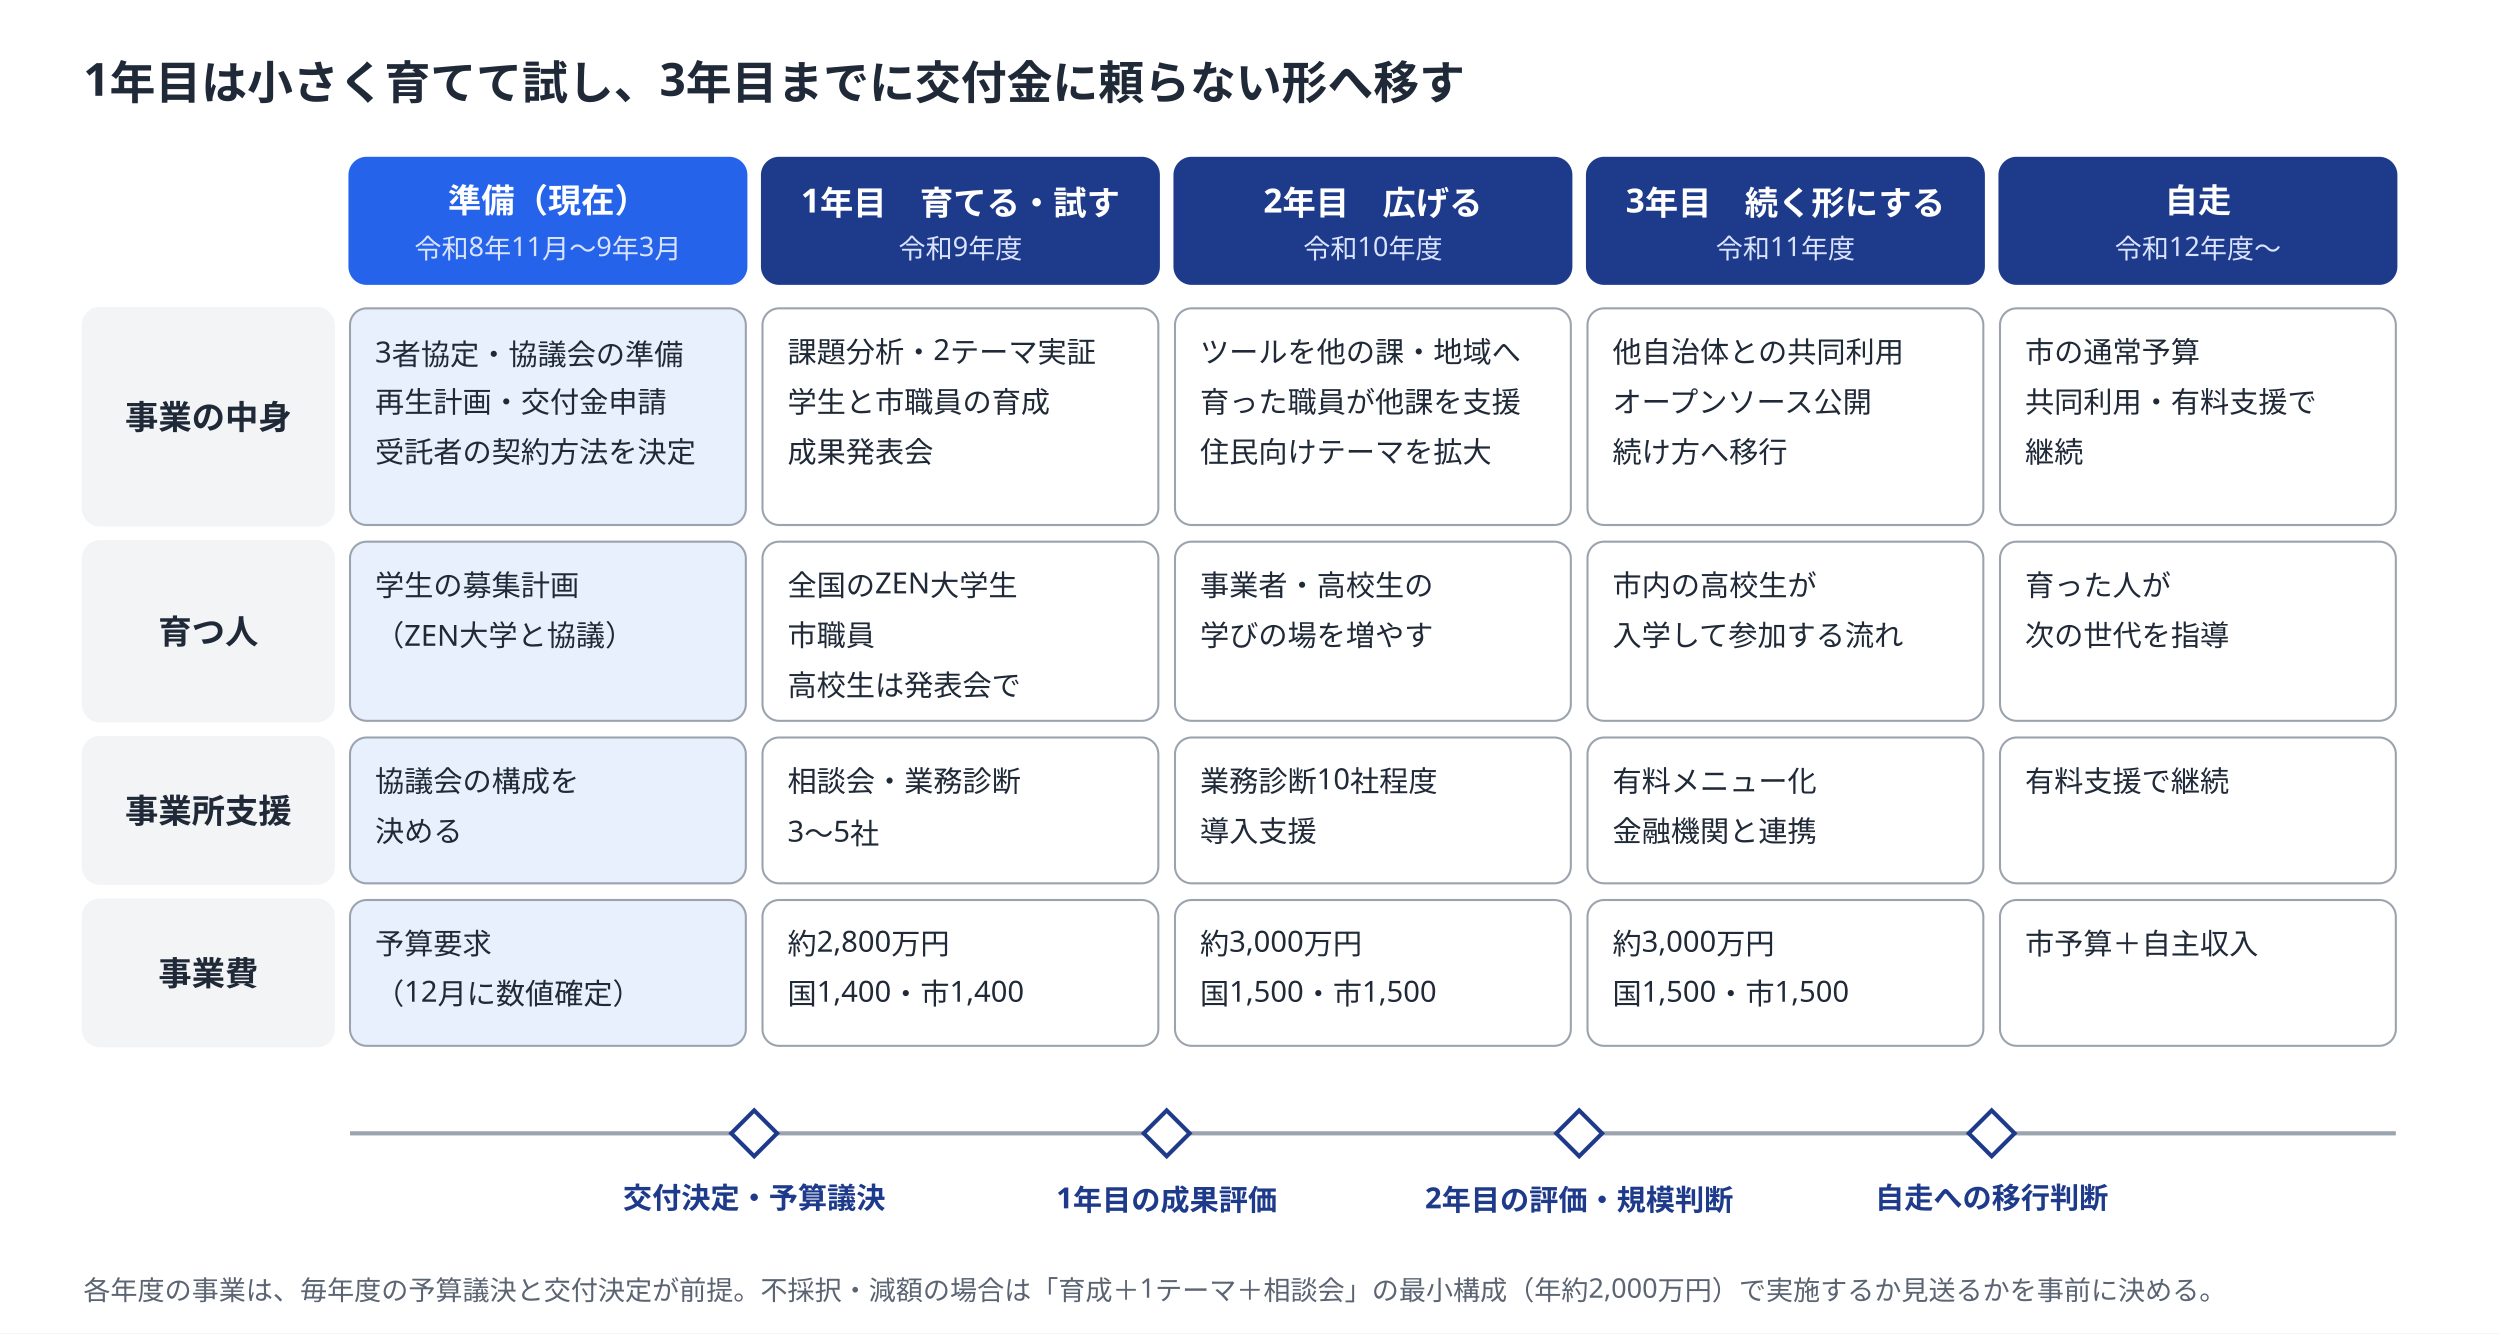
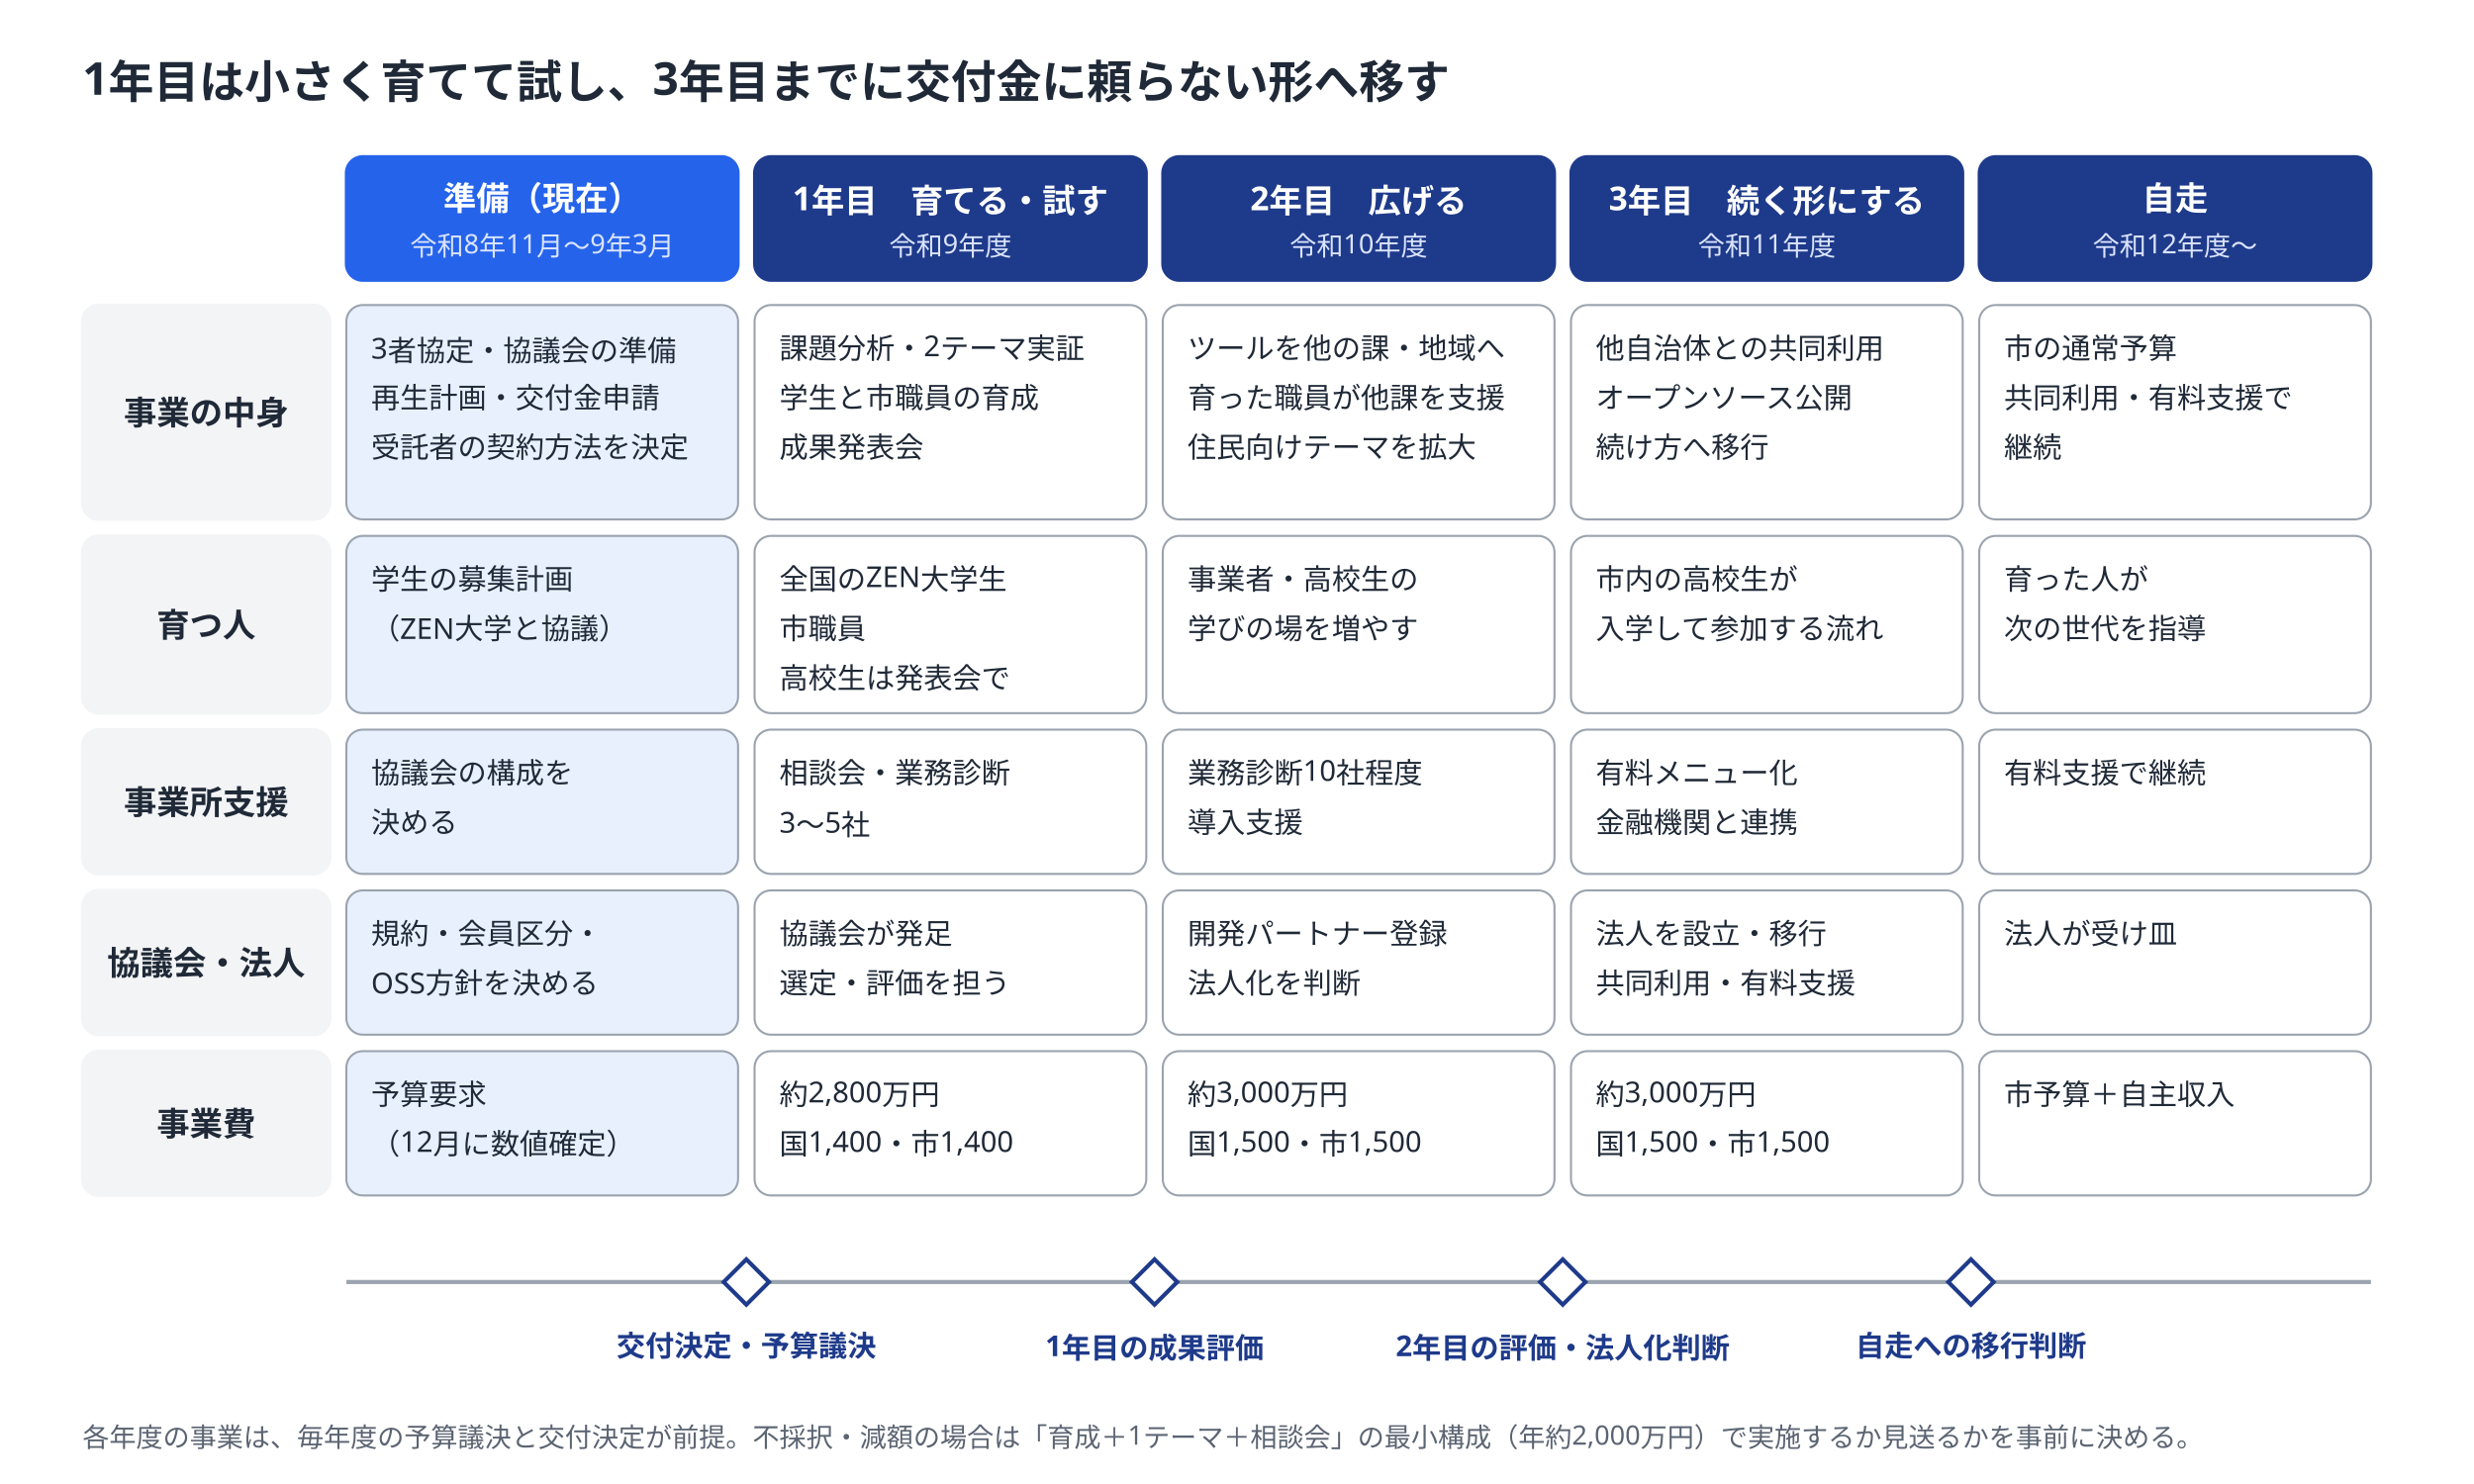
- <svg xmlns="http://www.w3.org/2000/svg" width="1200" height="640" viewBox="0 0 1200 640" font-family="'IPAPGothic','IPAGothic',sans-serif">
-   <rect width="1200" height="640" fill="#ffffff" />
+ <svg xmlns="http://www.w3.org/2000/svg" width="1200" height="720" viewBox="0 0 1200 720" font-family="'IPAPGothic','IPAGothic',sans-serif">
+   <rect width="1200" height="720" fill="#ffffff" />
  <defs>
    <marker id="a" viewBox="0 0 10 10" refX="9" refY="5" markerWidth="7" markerHeight="7" orient="auto-start-reverse">
      <path d="M0 0L10 5L0 10z" fill="#9aa3ae" />
    </marker>
    <marker id="b" viewBox="0 0 10 10" refX="9" refY="5" markerWidth="7" markerHeight="7" orient="auto-start-reverse">
      <path d="M0 0L10 5L0 10z" fill="#2563eb" />
    </marker>
    <marker id="g" viewBox="0 0 10 10" refX="9" refY="5" markerWidth="7" markerHeight="7" orient="auto-start-reverse">
      <path d="M0 0L10 5L0 10z" fill="#15803d" />
    </marker>
  </defs>
  <text x="40" y="46" font-size="22" fill="#1f2937" font-weight="700" text-anchor="start">1年目は小さく育てて試し、3年目までに交付金に頼らない形へ移す</text>
  <rect x="168" y="76" width="190" height="60" rx="8" fill="#2563eb" stroke="#2563eb" stroke-width="1.5" />
  <text x="263.0" y="102" font-size="16" fill="#ffffff" font-weight="700" text-anchor="middle">準備（現在）</text>
  <text x="263.0" y="124" font-size="13" fill="#dbe4ff" font-weight="400" text-anchor="middle">令和8年11月〜9年3月</text>
  <rect x="366" y="76" width="190" height="60" rx="8" fill="#1e3a8a" stroke="#1e3a8a" stroke-width="1.5" />
  <text x="461.0" y="102" font-size="16" fill="#ffffff" font-weight="700" text-anchor="middle">1年目　育てる・試す</text>
  <text x="461.0" y="124" font-size="13" fill="#dbe4ff" font-weight="400" text-anchor="middle">令和9年度</text>
  <rect x="564" y="76" width="190" height="60" rx="8" fill="#1e3a8a" stroke="#1e3a8a" stroke-width="1.5" />
  <text x="659.0" y="102" font-size="16" fill="#ffffff" font-weight="700" text-anchor="middle">2年目　広げる</text>
  <text x="659.0" y="124" font-size="13" fill="#dbe4ff" font-weight="400" text-anchor="middle">令和10年度</text>
  <rect x="762" y="76" width="190" height="60" rx="8" fill="#1e3a8a" stroke="#1e3a8a" stroke-width="1.5" />
  <text x="857.0" y="102" font-size="16" fill="#ffffff" font-weight="700" text-anchor="middle">3年目　続く形にする</text>
  <text x="857.0" y="124" font-size="13" fill="#dbe4ff" font-weight="400" text-anchor="middle">令和11年度</text>
  <rect x="960" y="76" width="190" height="60" rx="8" fill="#1e3a8a" stroke="#1e3a8a" stroke-width="1.5" />
  <text x="1055.0" y="102" font-size="16" fill="#ffffff" font-weight="700" text-anchor="middle">自走</text>
  <text x="1055.0" y="124" font-size="13" fill="#dbe4ff" font-weight="400" text-anchor="middle">令和12年度〜</text>
  <rect x="40" y="148" width="120" height="104" rx="8" fill="#f3f4f6" stroke="#f3f4f6" stroke-width="1.5" />
  <text x="100" y="206.0" font-size="16" fill="#1f2937" font-weight="700" text-anchor="middle">事業の中身</text>
  <rect x="168" y="148" width="190" height="104" rx="8" fill="#e8f0fe" stroke="#9aa3ae" stroke-width="1" />
  <text x="180" y="174" font-size="14" fill="#1f2937" font-weight="400" text-anchor="start">3者協定・協議会の準備</text>
  <text x="180" y="198" font-size="14" fill="#1f2937" font-weight="400" text-anchor="start">再生計画・交付金申請</text>
  <text x="180" y="222" font-size="14" fill="#1f2937" font-weight="400" text-anchor="start">受託者の契約方法を決定</text>
  <rect x="366" y="148" width="190" height="104" rx="8" fill="#ffffff" stroke="#9aa3ae" stroke-width="1" />
  <text x="378" y="174" font-size="14" fill="#1f2937" font-weight="400" text-anchor="start">課題分析・2テーマ実証</text>
  <text x="378" y="198" font-size="14" fill="#1f2937" font-weight="400" text-anchor="start">学生と市職員の育成</text>
  <text x="378" y="222" font-size="14" fill="#1f2937" font-weight="400" text-anchor="start">成果発表会</text>
  <rect x="564" y="148" width="190" height="104" rx="8" fill="#ffffff" stroke="#9aa3ae" stroke-width="1" />
  <text x="576" y="174" font-size="14" fill="#1f2937" font-weight="400" text-anchor="start">ツールを他の課・地域へ</text>
  <text x="576" y="198" font-size="14" fill="#1f2937" font-weight="400" text-anchor="start">育った職員が他課を支援</text>
  <text x="576" y="222" font-size="14" fill="#1f2937" font-weight="400" text-anchor="start">住民向けテーマを拡大</text>
  <rect x="762" y="148" width="190" height="104" rx="8" fill="#ffffff" stroke="#9aa3ae" stroke-width="1" />
  <text x="774" y="174" font-size="14" fill="#1f2937" font-weight="400" text-anchor="start">他自治体との共同利用</text>
  <text x="774" y="198" font-size="14" fill="#1f2937" font-weight="400" text-anchor="start">オープンソース公開</text>
  <text x="774" y="222" font-size="14" fill="#1f2937" font-weight="400" text-anchor="start">続け方へ移行</text>
  <rect x="960" y="148" width="190" height="104" rx="8" fill="#ffffff" stroke="#9aa3ae" stroke-width="1" />
  <text x="972" y="174" font-size="14" fill="#1f2937" font-weight="400" text-anchor="start">市の通常予算</text>
  <text x="972" y="198" font-size="14" fill="#1f2937" font-weight="400" text-anchor="start">共同利用・有料支援で</text>
  <text x="972" y="222" font-size="14" fill="#1f2937" font-weight="400" text-anchor="start">継続</text>
  <rect x="40" y="260" width="120" height="86" rx="8" fill="#f3f4f6" stroke="#f3f4f6" stroke-width="1.5" />
  <text x="100" y="309.0" font-size="16" fill="#1f2937" font-weight="700" text-anchor="middle">育つ人</text>
  <rect x="168" y="260" width="190" height="86" rx="8" fill="#e8f0fe" stroke="#9aa3ae" stroke-width="1" />
  <text x="180" y="286" font-size="14" fill="#1f2937" font-weight="400" text-anchor="start">学生の募集計画</text>
  <text x="180" y="310" font-size="14" fill="#1f2937" font-weight="400" text-anchor="start">（ZEN大学と協議）</text>
  <rect x="366" y="260" width="190" height="86" rx="8" fill="#ffffff" stroke="#9aa3ae" stroke-width="1" />
  <text x="378" y="286" font-size="14" fill="#1f2937" font-weight="400" text-anchor="start">全国のZEN大学生</text>
  <text x="378" y="310" font-size="14" fill="#1f2937" font-weight="400" text-anchor="start">市職員</text>
  <text x="378" y="334" font-size="14" fill="#1f2937" font-weight="400" text-anchor="start">高校生は発表会で</text>
  <rect x="564" y="260" width="190" height="86" rx="8" fill="#ffffff" stroke="#9aa3ae" stroke-width="1" />
  <text x="576" y="286" font-size="14" fill="#1f2937" font-weight="400" text-anchor="start">事業者・高校生の</text>
  <text x="576" y="310" font-size="14" fill="#1f2937" font-weight="400" text-anchor="start">学びの場を増やす</text>
  <rect x="762" y="260" width="190" height="86" rx="8" fill="#ffffff" stroke="#9aa3ae" stroke-width="1" />
  <text x="774" y="286" font-size="14" fill="#1f2937" font-weight="400" text-anchor="start">市内の高校生が</text>
  <text x="774" y="310" font-size="14" fill="#1f2937" font-weight="400" text-anchor="start">入学して参加する流れ</text>
  <rect x="960" y="260" width="190" height="86" rx="8" fill="#ffffff" stroke="#9aa3ae" stroke-width="1" />
  <text x="972" y="286" font-size="14" fill="#1f2937" font-weight="400" text-anchor="start">育った人が</text>
  <text x="972" y="310" font-size="14" fill="#1f2937" font-weight="400" text-anchor="start">次の世代を指導</text>
  <rect x="40" y="354" width="120" height="70" rx="8" fill="#f3f4f6" stroke="#f3f4f6" stroke-width="1.5" />
  <text x="100" y="395.0" font-size="16" fill="#1f2937" font-weight="700" text-anchor="middle">事業所支援</text>
  <rect x="168" y="354" width="190" height="70" rx="8" fill="#e8f0fe" stroke="#9aa3ae" stroke-width="1" />
  <text x="180" y="380" font-size="14" fill="#1f2937" font-weight="400" text-anchor="start">協議会の構成を</text>
  <text x="180" y="404" font-size="14" fill="#1f2937" font-weight="400" text-anchor="start">決める</text>
  <rect x="366" y="354" width="190" height="70" rx="8" fill="#ffffff" stroke="#9aa3ae" stroke-width="1" />
  <text x="378" y="380" font-size="14" fill="#1f2937" font-weight="400" text-anchor="start">相談会・業務診断</text>
  <text x="378" y="404" font-size="14" fill="#1f2937" font-weight="400" text-anchor="start">3〜5社</text>
  <rect x="564" y="354" width="190" height="70" rx="8" fill="#ffffff" stroke="#9aa3ae" stroke-width="1" />
  <text x="576" y="380" font-size="14" fill="#1f2937" font-weight="400" text-anchor="start">業務診断10社程度</text>
  <text x="576" y="404" font-size="14" fill="#1f2937" font-weight="400" text-anchor="start">導入支援</text>
  <rect x="762" y="354" width="190" height="70" rx="8" fill="#ffffff" stroke="#9aa3ae" stroke-width="1" />
  <text x="774" y="380" font-size="14" fill="#1f2937" font-weight="400" text-anchor="start">有料メニュー化</text>
  <text x="774" y="404" font-size="14" fill="#1f2937" font-weight="400" text-anchor="start">金融機関と連携</text>
  <rect x="960" y="354" width="190" height="70" rx="8" fill="#ffffff" stroke="#9aa3ae" stroke-width="1" />
  <text x="972" y="380" font-size="14" fill="#1f2937" font-weight="400" text-anchor="start">有料支援で継続</text>
  <rect x="40" y="432" width="120" height="70" rx="8" fill="#f3f4f6" stroke="#f3f4f6" stroke-width="1.5" />
-   <text x="100" y="473.0" font-size="16" fill="#1f2937" font-weight="700" text-anchor="middle">事業費</text>
+   <text x="100" y="473.0" font-size="16" fill="#1f2937" font-weight="700" text-anchor="middle">協議会・法人</text>
  <rect x="168" y="432" width="190" height="70" rx="8" fill="#e8f0fe" stroke="#9aa3ae" stroke-width="1" />
-   <text x="180" y="458" font-size="14" fill="#1f2937" font-weight="400" text-anchor="start">予算要求</text>
-   <text x="180" y="482" font-size="14" fill="#1f2937" font-weight="400" text-anchor="start">（12月に数値確定）</text>
+   <text x="180" y="458" font-size="14" fill="#1f2937" font-weight="400" text-anchor="start">規約・会員区分・</text>
+   <text x="180" y="482" font-size="14" fill="#1f2937" font-weight="400" text-anchor="start">OSS方針を決める</text>
  <rect x="366" y="432" width="190" height="70" rx="8" fill="#ffffff" stroke="#9aa3ae" stroke-width="1" />
-   <text x="378" y="458" font-size="14" fill="#1f2937" font-weight="400" text-anchor="start">約2,800万円</text>
-   <text x="378" y="482" font-size="14" fill="#1f2937" font-weight="400" text-anchor="start">国1,400・市1,400</text>
+   <text x="378" y="458" font-size="14" fill="#1f2937" font-weight="400" text-anchor="start">協議会が発足</text>
+   <text x="378" y="482" font-size="14" fill="#1f2937" font-weight="400" text-anchor="start">選定・評価を担う</text>
  <rect x="564" y="432" width="190" height="70" rx="8" fill="#ffffff" stroke="#9aa3ae" stroke-width="1" />
-   <text x="576" y="458" font-size="14" fill="#1f2937" font-weight="400" text-anchor="start">約3,000万円</text>
-   <text x="576" y="482" font-size="14" fill="#1f2937" font-weight="400" text-anchor="start">国1,500・市1,500</text>
+   <text x="576" y="458" font-size="14" fill="#1f2937" font-weight="400" text-anchor="start">開発パートナー登録</text>
+   <text x="576" y="482" font-size="14" fill="#1f2937" font-weight="400" text-anchor="start">法人化を判断</text>
  <rect x="762" y="432" width="190" height="70" rx="8" fill="#ffffff" stroke="#9aa3ae" stroke-width="1" />
-   <text x="774" y="458" font-size="14" fill="#1f2937" font-weight="400" text-anchor="start">約3,000万円</text>
-   <text x="774" y="482" font-size="14" fill="#1f2937" font-weight="400" text-anchor="start">国1,500・市1,500</text>
+   <text x="774" y="458" font-size="14" fill="#1f2937" font-weight="400" text-anchor="start">法人を設立・移行</text>
+   <text x="774" y="482" font-size="14" fill="#1f2937" font-weight="400" text-anchor="start">共同利用・有料支援</text>
  <rect x="960" y="432" width="190" height="70" rx="8" fill="#ffffff" stroke="#9aa3ae" stroke-width="1" />
-   <text x="972" y="458" font-size="14" fill="#1f2937" font-weight="400" text-anchor="start">市予算＋自主収入</text>
-   <line x1="168" y1="544" x2="1150" y2="544" stroke="#9aa3ae" stroke-width="2" />
-   <path d="M362 533l11 11l-11 11l-11 -11z" fill="#ffffff" stroke="#1e3a8a" stroke-width="2" />
-   <text x="362" y="580" font-size="14" fill="#1e3a8a" font-weight="700" text-anchor="middle">交付決定・予算議決</text>
-   <path d="M560 533l11 11l-11 11l-11 -11z" fill="#ffffff" stroke="#1e3a8a" stroke-width="2" />
-   <text x="560" y="580" font-size="14" fill="#1e3a8a" font-weight="700" text-anchor="middle">1年目の成果評価</text>
-   <path d="M758 533l11 11l-11 11l-11 -11z" fill="#ffffff" stroke="#1e3a8a" stroke-width="2" />
-   <text x="758" y="580" font-size="14" fill="#1e3a8a" font-weight="700" text-anchor="middle">2年目の評価・規模判断</text>
-   <path d="M956 533l11 11l-11 11l-11 -11z" fill="#ffffff" stroke="#1e3a8a" stroke-width="2" />
-   <text x="956" y="580" font-size="14" fill="#1e3a8a" font-weight="700" text-anchor="middle">自走への移行判断</text>
-   <text x="40" y="624" font-size="13" fill="#5b6472" font-weight="400" text-anchor="start">各年度の事業は、毎年度の予算議決と交付決定が前提。不採択・減額の場合は「育成＋1テーマ＋相談会」の最小構成（年約2,000万円）で実施するか見送るかを事前に決める。</text>
+   <text x="972" y="458" font-size="14" fill="#1f2937" font-weight="400" text-anchor="start">法人が受け皿</text>
+   <rect x="40" y="510" width="120" height="70" rx="8" fill="#f3f4f6" stroke="#f3f4f6" stroke-width="1.5" />
+   <text x="100" y="551.0" font-size="16" fill="#1f2937" font-weight="700" text-anchor="middle">事業費</text>
+   <rect x="168" y="510" width="190" height="70" rx="8" fill="#e8f0fe" stroke="#9aa3ae" stroke-width="1" />
+   <text x="180" y="536" font-size="14" fill="#1f2937" font-weight="400" text-anchor="start">予算要求</text>
+   <text x="180" y="560" font-size="14" fill="#1f2937" font-weight="400" text-anchor="start">（12月に数値確定）</text>
+   <rect x="366" y="510" width="190" height="70" rx="8" fill="#ffffff" stroke="#9aa3ae" stroke-width="1" />
+   <text x="378" y="536" font-size="14" fill="#1f2937" font-weight="400" text-anchor="start">約2,800万円</text>
+   <text x="378" y="560" font-size="14" fill="#1f2937" font-weight="400" text-anchor="start">国1,400・市1,400</text>
+   <rect x="564" y="510" width="190" height="70" rx="8" fill="#ffffff" stroke="#9aa3ae" stroke-width="1" />
+   <text x="576" y="536" font-size="14" fill="#1f2937" font-weight="400" text-anchor="start">約3,000万円</text>
+   <text x="576" y="560" font-size="14" fill="#1f2937" font-weight="400" text-anchor="start">国1,500・市1,500</text>
+   <rect x="762" y="510" width="190" height="70" rx="8" fill="#ffffff" stroke="#9aa3ae" stroke-width="1" />
+   <text x="774" y="536" font-size="14" fill="#1f2937" font-weight="400" text-anchor="start">約3,000万円</text>
+   <text x="774" y="560" font-size="14" fill="#1f2937" font-weight="400" text-anchor="start">国1,500・市1,500</text>
+   <rect x="960" y="510" width="190" height="70" rx="8" fill="#ffffff" stroke="#9aa3ae" stroke-width="1" />
+   <text x="972" y="536" font-size="14" fill="#1f2937" font-weight="400" text-anchor="start">市予算＋自主収入</text>
+   <line x1="168" y1="622" x2="1150" y2="622" stroke="#9aa3ae" stroke-width="2" />
+   <path d="M362 611l11 11l-11 11l-11 -11z" fill="#ffffff" stroke="#1e3a8a" stroke-width="2" />
+   <text x="362" y="658" font-size="14" fill="#1e3a8a" font-weight="700" text-anchor="middle">交付決定・予算議決</text>
+   <path d="M560 611l11 11l-11 11l-11 -11z" fill="#ffffff" stroke="#1e3a8a" stroke-width="2" />
+   <text x="560" y="658" font-size="14" fill="#1e3a8a" font-weight="700" text-anchor="middle">1年目の成果評価</text>
+   <path d="M758 611l11 11l-11 11l-11 -11z" fill="#ffffff" stroke="#1e3a8a" stroke-width="2" />
+   <text x="758" y="658" font-size="14" fill="#1e3a8a" font-weight="700" text-anchor="middle">2年目の評価・法人化判断</text>
+   <path d="M956 611l11 11l-11 11l-11 -11z" fill="#ffffff" stroke="#1e3a8a" stroke-width="2" />
+   <text x="956" y="658" font-size="14" fill="#1e3a8a" font-weight="700" text-anchor="middle">自走への移行判断</text>
+   <text x="40" y="702" font-size="13" fill="#5b6472" font-weight="400" text-anchor="start">各年度の事業は、毎年度の予算議決と交付決定が前提。不採択・減額の場合は「育成＋1テーマ＋相談会」の最小構成（年約2,000万円）で実施するか見送るかを事前に決める。</text>
</svg>
